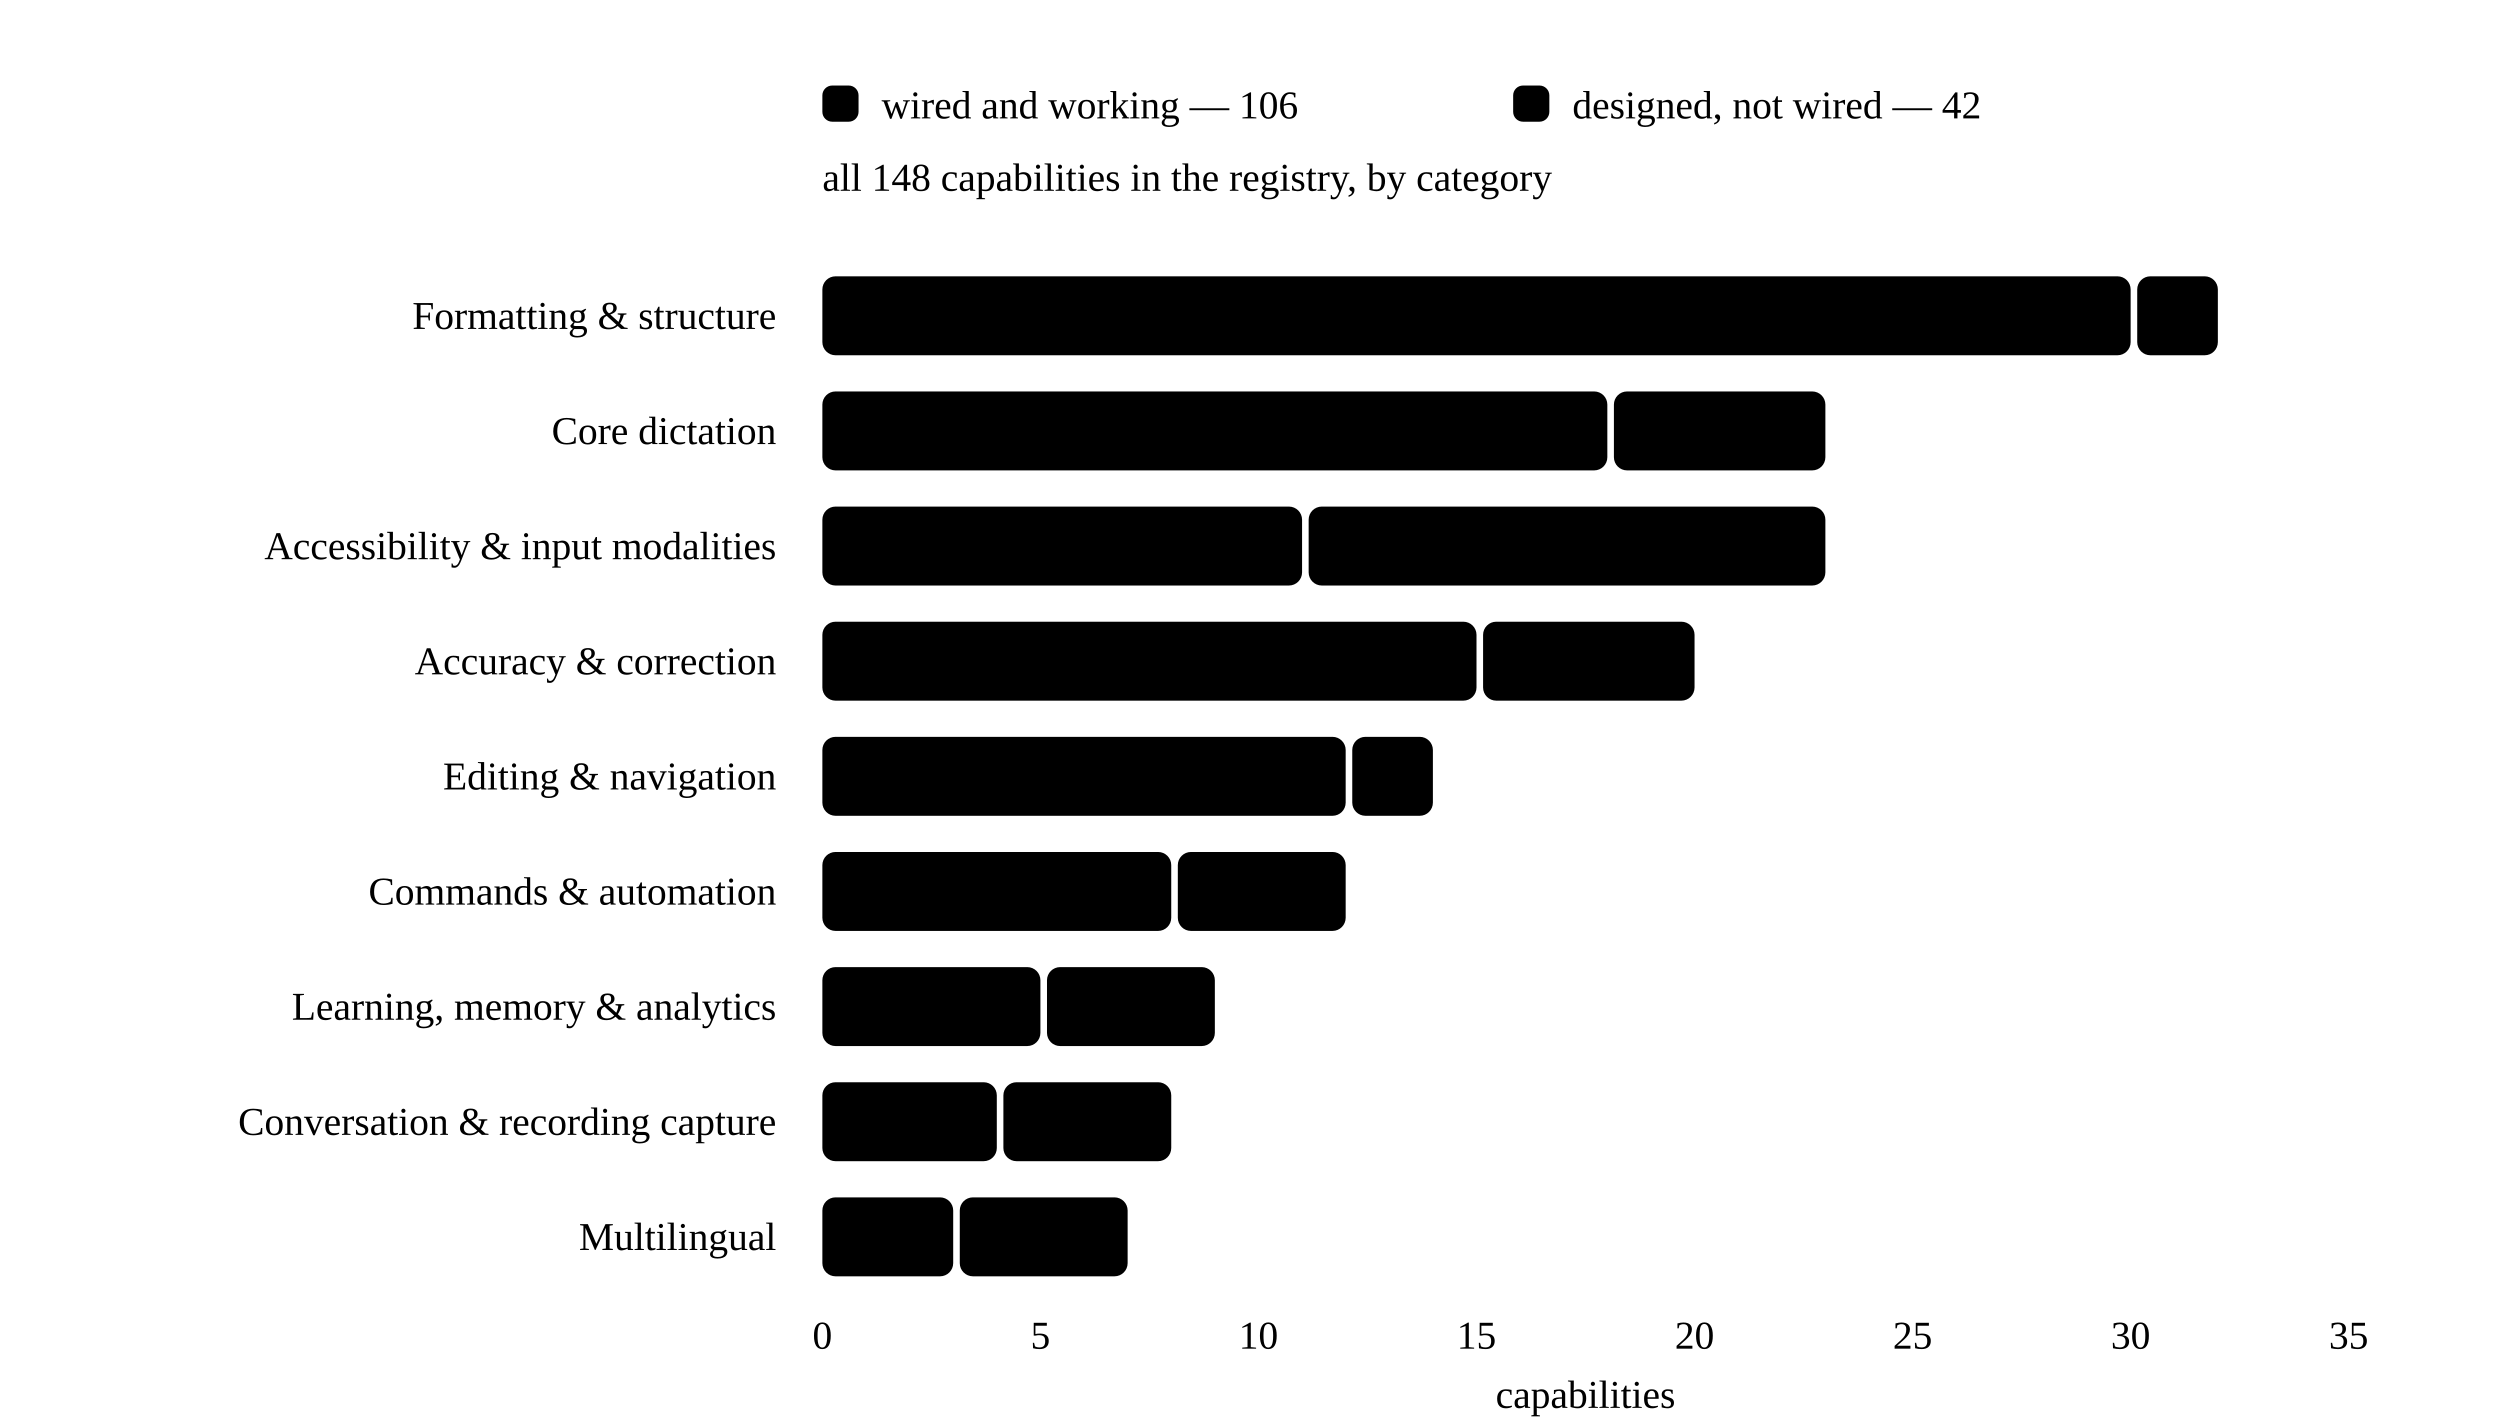
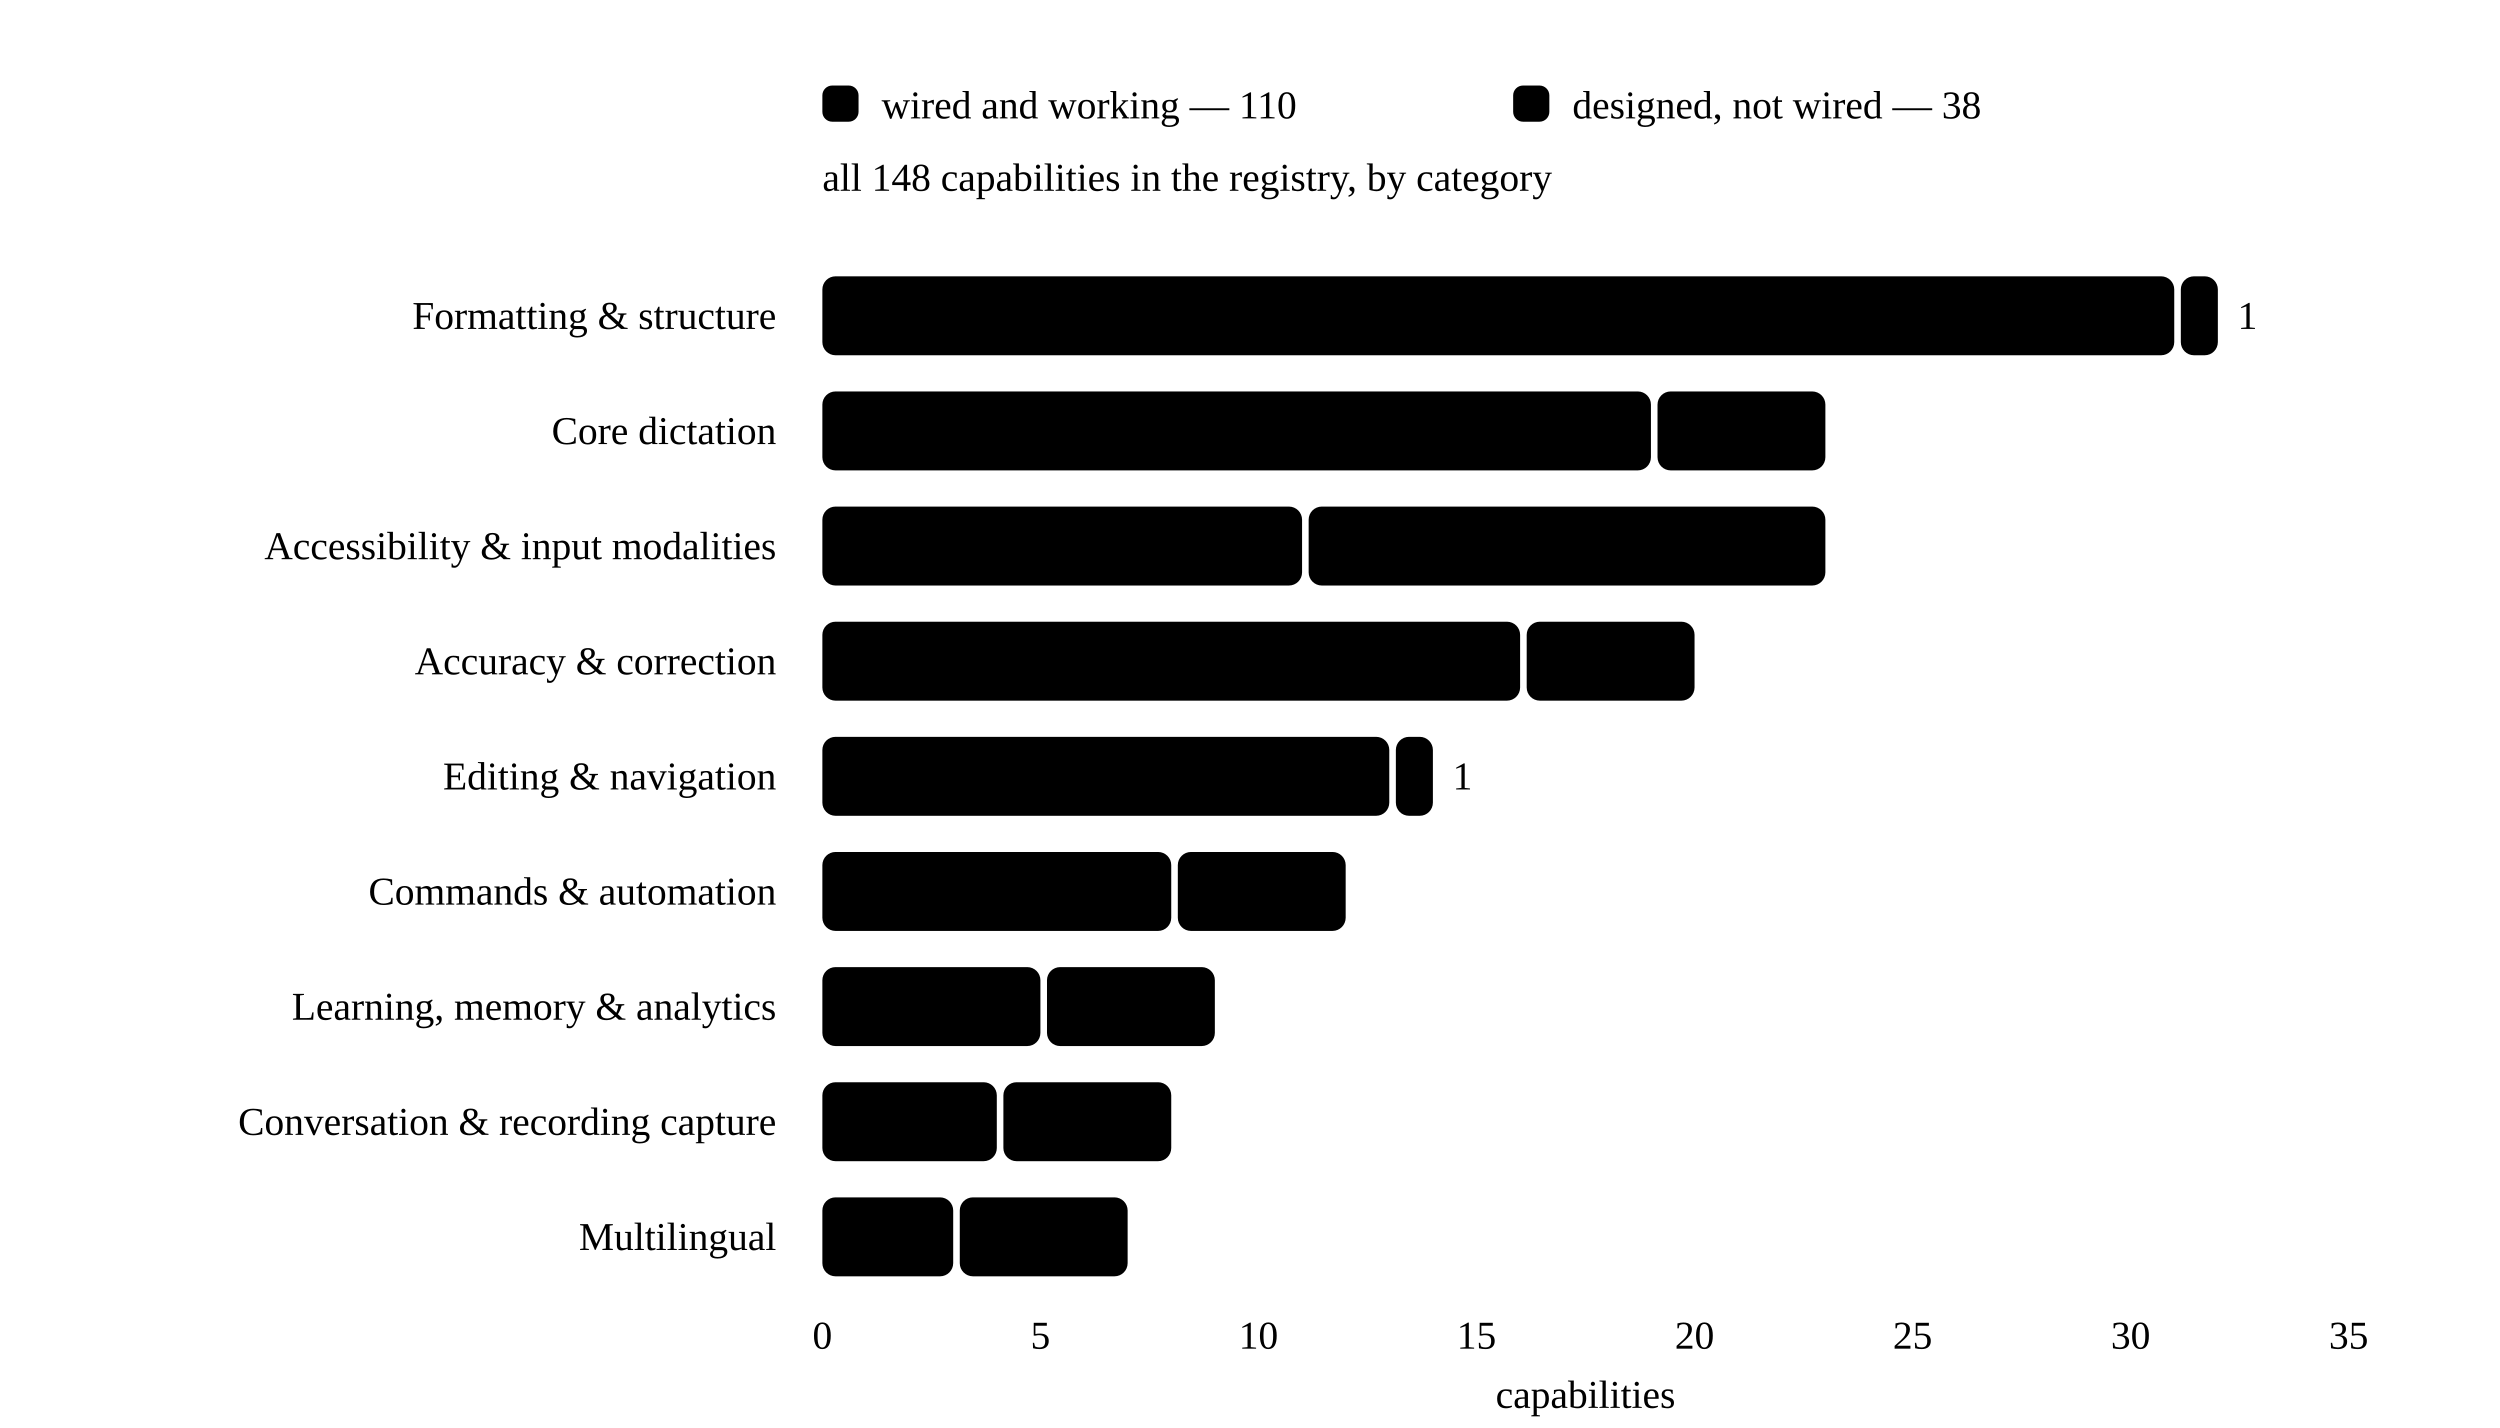
<svg xmlns="http://www.w3.org/2000/svg" class="yz-fig yz-fig--capabilities" viewBox="0 0 760 434" role="img" aria-labelledby="capabilities-t capabilities-d">
  <rect class="yz-swatch yz-bar--ship" x="250" y="26" width="11" height="11" rx="3" />
-   <text class="yz-l" x="268" y="36">wired and working — 106</text>
+   <text class="yz-l" x="268" y="36">wired and working — 110</text>
  <rect class="yz-swatch yz-bar--plan" x="460" y="26" width="11" height="11" rx="3" />
-   <text class="yz-l" x="478" y="36">designed, not wired — 42</text>
+   <text class="yz-l" x="478" y="36">designed, not wired — 38</text>
  <text class="yz-s" x="250" y="58">all 148 capabilities in the registry, by category</text>
  <path class="yz-grid" d="M 250 78 L 250 392" />
  <text class="yz-m" x="250" y="410" text-anchor="middle">0</text>
  <path class="yz-grid" d="M 316.286 78 L 316.286 392" />
  <text class="yz-m" x="316.286" y="410" text-anchor="middle">5</text>
  <path class="yz-grid" d="M 382.571 78 L 382.571 392" />
  <text class="yz-m" x="382.571" y="410" text-anchor="middle">10</text>
  <path class="yz-grid" d="M 448.857 78 L 448.857 392" />
  <text class="yz-m" x="448.857" y="410" text-anchor="middle">15</text>
  <path class="yz-grid" d="M 515.143 78 L 515.143 392" />
  <text class="yz-m" x="515.143" y="410" text-anchor="middle">20</text>
  <path class="yz-grid" d="M 581.429 78 L 581.429 392" />
  <text class="yz-m" x="581.429" y="410" text-anchor="middle">25</text>
  <path class="yz-grid" d="M 647.714 78 L 647.714 392" />
  <text class="yz-m" x="647.714" y="410" text-anchor="middle">30</text>
  <path class="yz-grid" d="M 714 78 L 714 392" />
  <text class="yz-m" x="714" y="410" text-anchor="middle">35</text>
  <text class="yz-m" x="482" y="428" text-anchor="middle">capabilities</text>
  <text class="yz-l" x="236" y="100" text-anchor="end">Formatting &amp; structure</text>
  <g class="yz-node">
-     <rect class="yz-bar yz-bar--ship" x="250" y="84" width="397.714" height="24" rx="4" style="--yz-delay:0s" />
+     <rect class="yz-bar yz-bar--ship" x="250" y="84" width="410.971" height="24" rx="4" style="--yz-delay:0s" />
  </g>
  <g class="yz-node">
-     <rect class="yz-bar yz-bar--plan" x="649.714" y="84" width="24.514" height="24" rx="4" style="--yz-delay:0s" />
+     <rect class="yz-bar yz-bar--plan" x="662.971" y="84" width="11.257" height="24" rx="4" style="--yz-delay:0s" />
  </g>
-   <text class="yz-v yz-on-ship" x="639.714" y="100" text-anchor="end">30</text>
-   <text class="yz-v yz-on-plan" x="666.229" y="100" text-anchor="end">2</text>
+   <text class="yz-v yz-on-ship" x="652.971" y="100" text-anchor="end">31</text>
+   <text class="yz-v" x="680.229" y="100">1</text>
  <text class="yz-l" x="236" y="135" text-anchor="end">Core dictation</text>
  <g class="yz-node">
-     <rect class="yz-bar yz-bar--ship" x="250" y="119" width="238.629" height="24" rx="4" style="--yz-delay:0.06s" />
+     <rect class="yz-bar yz-bar--ship" x="250" y="119" width="251.886" height="24" rx="4" style="--yz-delay:0.06s" />
  </g>
  <g class="yz-node">
-     <rect class="yz-bar yz-bar--plan" x="490.629" y="119" width="64.286" height="24" rx="4" style="--yz-delay:0.06s" />
+     <rect class="yz-bar yz-bar--plan" x="503.886" y="119" width="51.029" height="24" rx="4" style="--yz-delay:0.06s" />
  </g>
-   <text class="yz-v yz-on-ship" x="480.629" y="135" text-anchor="end">18</text>
-   <text class="yz-v yz-on-plan" x="546.914" y="135" text-anchor="end">5</text>
+   <text class="yz-v yz-on-ship" x="493.886" y="135" text-anchor="end">19</text>
+   <text class="yz-v yz-on-plan" x="546.914" y="135" text-anchor="end">4</text>
  <text class="yz-l" x="236" y="170" text-anchor="end">Accessibility &amp; input modalities</text>
  <g class="yz-node">
    <rect class="yz-bar yz-bar--ship" x="250" y="154" width="145.829" height="24" rx="4" style="--yz-delay:0.12s" />
  </g>
  <g class="yz-node">
    <rect class="yz-bar yz-bar--plan" x="397.829" y="154" width="157.086" height="24" rx="4" style="--yz-delay:0.12s" />
  </g>
  <text class="yz-v yz-on-ship" x="387.829" y="170" text-anchor="end">11</text>
  <text class="yz-v yz-on-plan" x="546.914" y="170" text-anchor="end">12</text>
  <text class="yz-l" x="236" y="205" text-anchor="end">Accuracy &amp; correction</text>
  <g class="yz-node">
-     <rect class="yz-bar yz-bar--ship" x="250" y="189" width="198.857" height="24" rx="4" style="--yz-delay:0.18s" />
+     <rect class="yz-bar yz-bar--ship" x="250" y="189" width="212.114" height="24" rx="4" style="--yz-delay:0.18s" />
  </g>
  <g class="yz-node">
-     <rect class="yz-bar yz-bar--plan" x="450.857" y="189" width="64.286" height="24" rx="4" style="--yz-delay:0.18s" />
+     <rect class="yz-bar yz-bar--plan" x="464.114" y="189" width="51.029" height="24" rx="4" style="--yz-delay:0.18s" />
  </g>
-   <text class="yz-v yz-on-ship" x="440.857" y="205" text-anchor="end">15</text>
-   <text class="yz-v yz-on-plan" x="507.143" y="205" text-anchor="end">5</text>
+   <text class="yz-v yz-on-ship" x="454.114" y="205" text-anchor="end">16</text>
+   <text class="yz-v yz-on-plan" x="507.143" y="205" text-anchor="end">4</text>
  <text class="yz-l" x="236" y="240" text-anchor="end">Editing &amp; navigation</text>
  <g class="yz-node">
-     <rect class="yz-bar yz-bar--ship" x="250" y="224" width="159.086" height="24" rx="4" style="--yz-delay:0.24s" />
+     <rect class="yz-bar yz-bar--ship" x="250" y="224" width="172.343" height="24" rx="4" style="--yz-delay:0.24s" />
  </g>
  <g class="yz-node">
-     <rect class="yz-bar yz-bar--plan" x="411.086" y="224" width="24.514" height="24" rx="4" style="--yz-delay:0.24s" />
+     <rect class="yz-bar yz-bar--plan" x="424.343" y="224" width="11.257" height="24" rx="4" style="--yz-delay:0.24s" />
  </g>
-   <text class="yz-v yz-on-ship" x="401.086" y="240" text-anchor="end">12</text>
-   <text class="yz-v yz-on-plan" x="427.6" y="240" text-anchor="end">2</text>
+   <text class="yz-v yz-on-ship" x="414.343" y="240" text-anchor="end">13</text>
+   <text class="yz-v" x="441.6" y="240">1</text>
  <text class="yz-l" x="236" y="275" text-anchor="end">Commands &amp; automation</text>
  <g class="yz-node">
    <rect class="yz-bar yz-bar--ship" x="250" y="259" width="106.057" height="24" rx="4" style="--yz-delay:0.3s" />
  </g>
  <g class="yz-node">
    <rect class="yz-bar yz-bar--plan" x="358.057" y="259" width="51.029" height="24" rx="4" style="--yz-delay:0.3s" />
  </g>
  <text class="yz-v yz-on-ship" x="348.057" y="275" text-anchor="end">8</text>
  <text class="yz-v yz-on-plan" x="401.086" y="275" text-anchor="end">4</text>
  <text class="yz-l" x="236" y="310" text-anchor="end">Learning, memory &amp; analytics</text>
  <g class="yz-node">
    <rect class="yz-bar yz-bar--ship" x="250" y="294" width="66.286" height="24" rx="4" style="--yz-delay:0.36s" />
  </g>
  <g class="yz-node">
    <rect class="yz-bar yz-bar--plan" x="318.286" y="294" width="51.029" height="24" rx="4" style="--yz-delay:0.36s" />
  </g>
  <text class="yz-v yz-on-ship" x="308.286" y="310" text-anchor="end">5</text>
  <text class="yz-v yz-on-plan" x="361.314" y="310" text-anchor="end">4</text>
  <text class="yz-l" x="236" y="345" text-anchor="end">Conversation &amp; recording capture</text>
  <g class="yz-node">
    <rect class="yz-bar yz-bar--ship" x="250" y="329" width="53.029" height="24" rx="4" style="--yz-delay:0.42s" />
  </g>
  <g class="yz-node">
    <rect class="yz-bar yz-bar--plan" x="305.029" y="329" width="51.029" height="24" rx="4" style="--yz-delay:0.42s" />
  </g>
  <text class="yz-v yz-on-ship" x="295.029" y="345" text-anchor="end">4</text>
  <text class="yz-v yz-on-plan" x="348.057" y="345" text-anchor="end">4</text>
  <text class="yz-l" x="236" y="380" text-anchor="end">Multilingual</text>
  <g class="yz-node">
    <rect class="yz-bar yz-bar--ship" x="250" y="364" width="39.771" height="24" rx="4" style="--yz-delay:0.48s" />
  </g>
  <g class="yz-node">
    <rect class="yz-bar yz-bar--plan" x="291.771" y="364" width="51.029" height="24" rx="4" style="--yz-delay:0.48s" />
  </g>
  <text class="yz-v yz-on-ship" x="281.771" y="380" text-anchor="end">3</text>
  <text class="yz-v yz-on-plan" x="334.8" y="380" text-anchor="end">4</text>
</svg>
